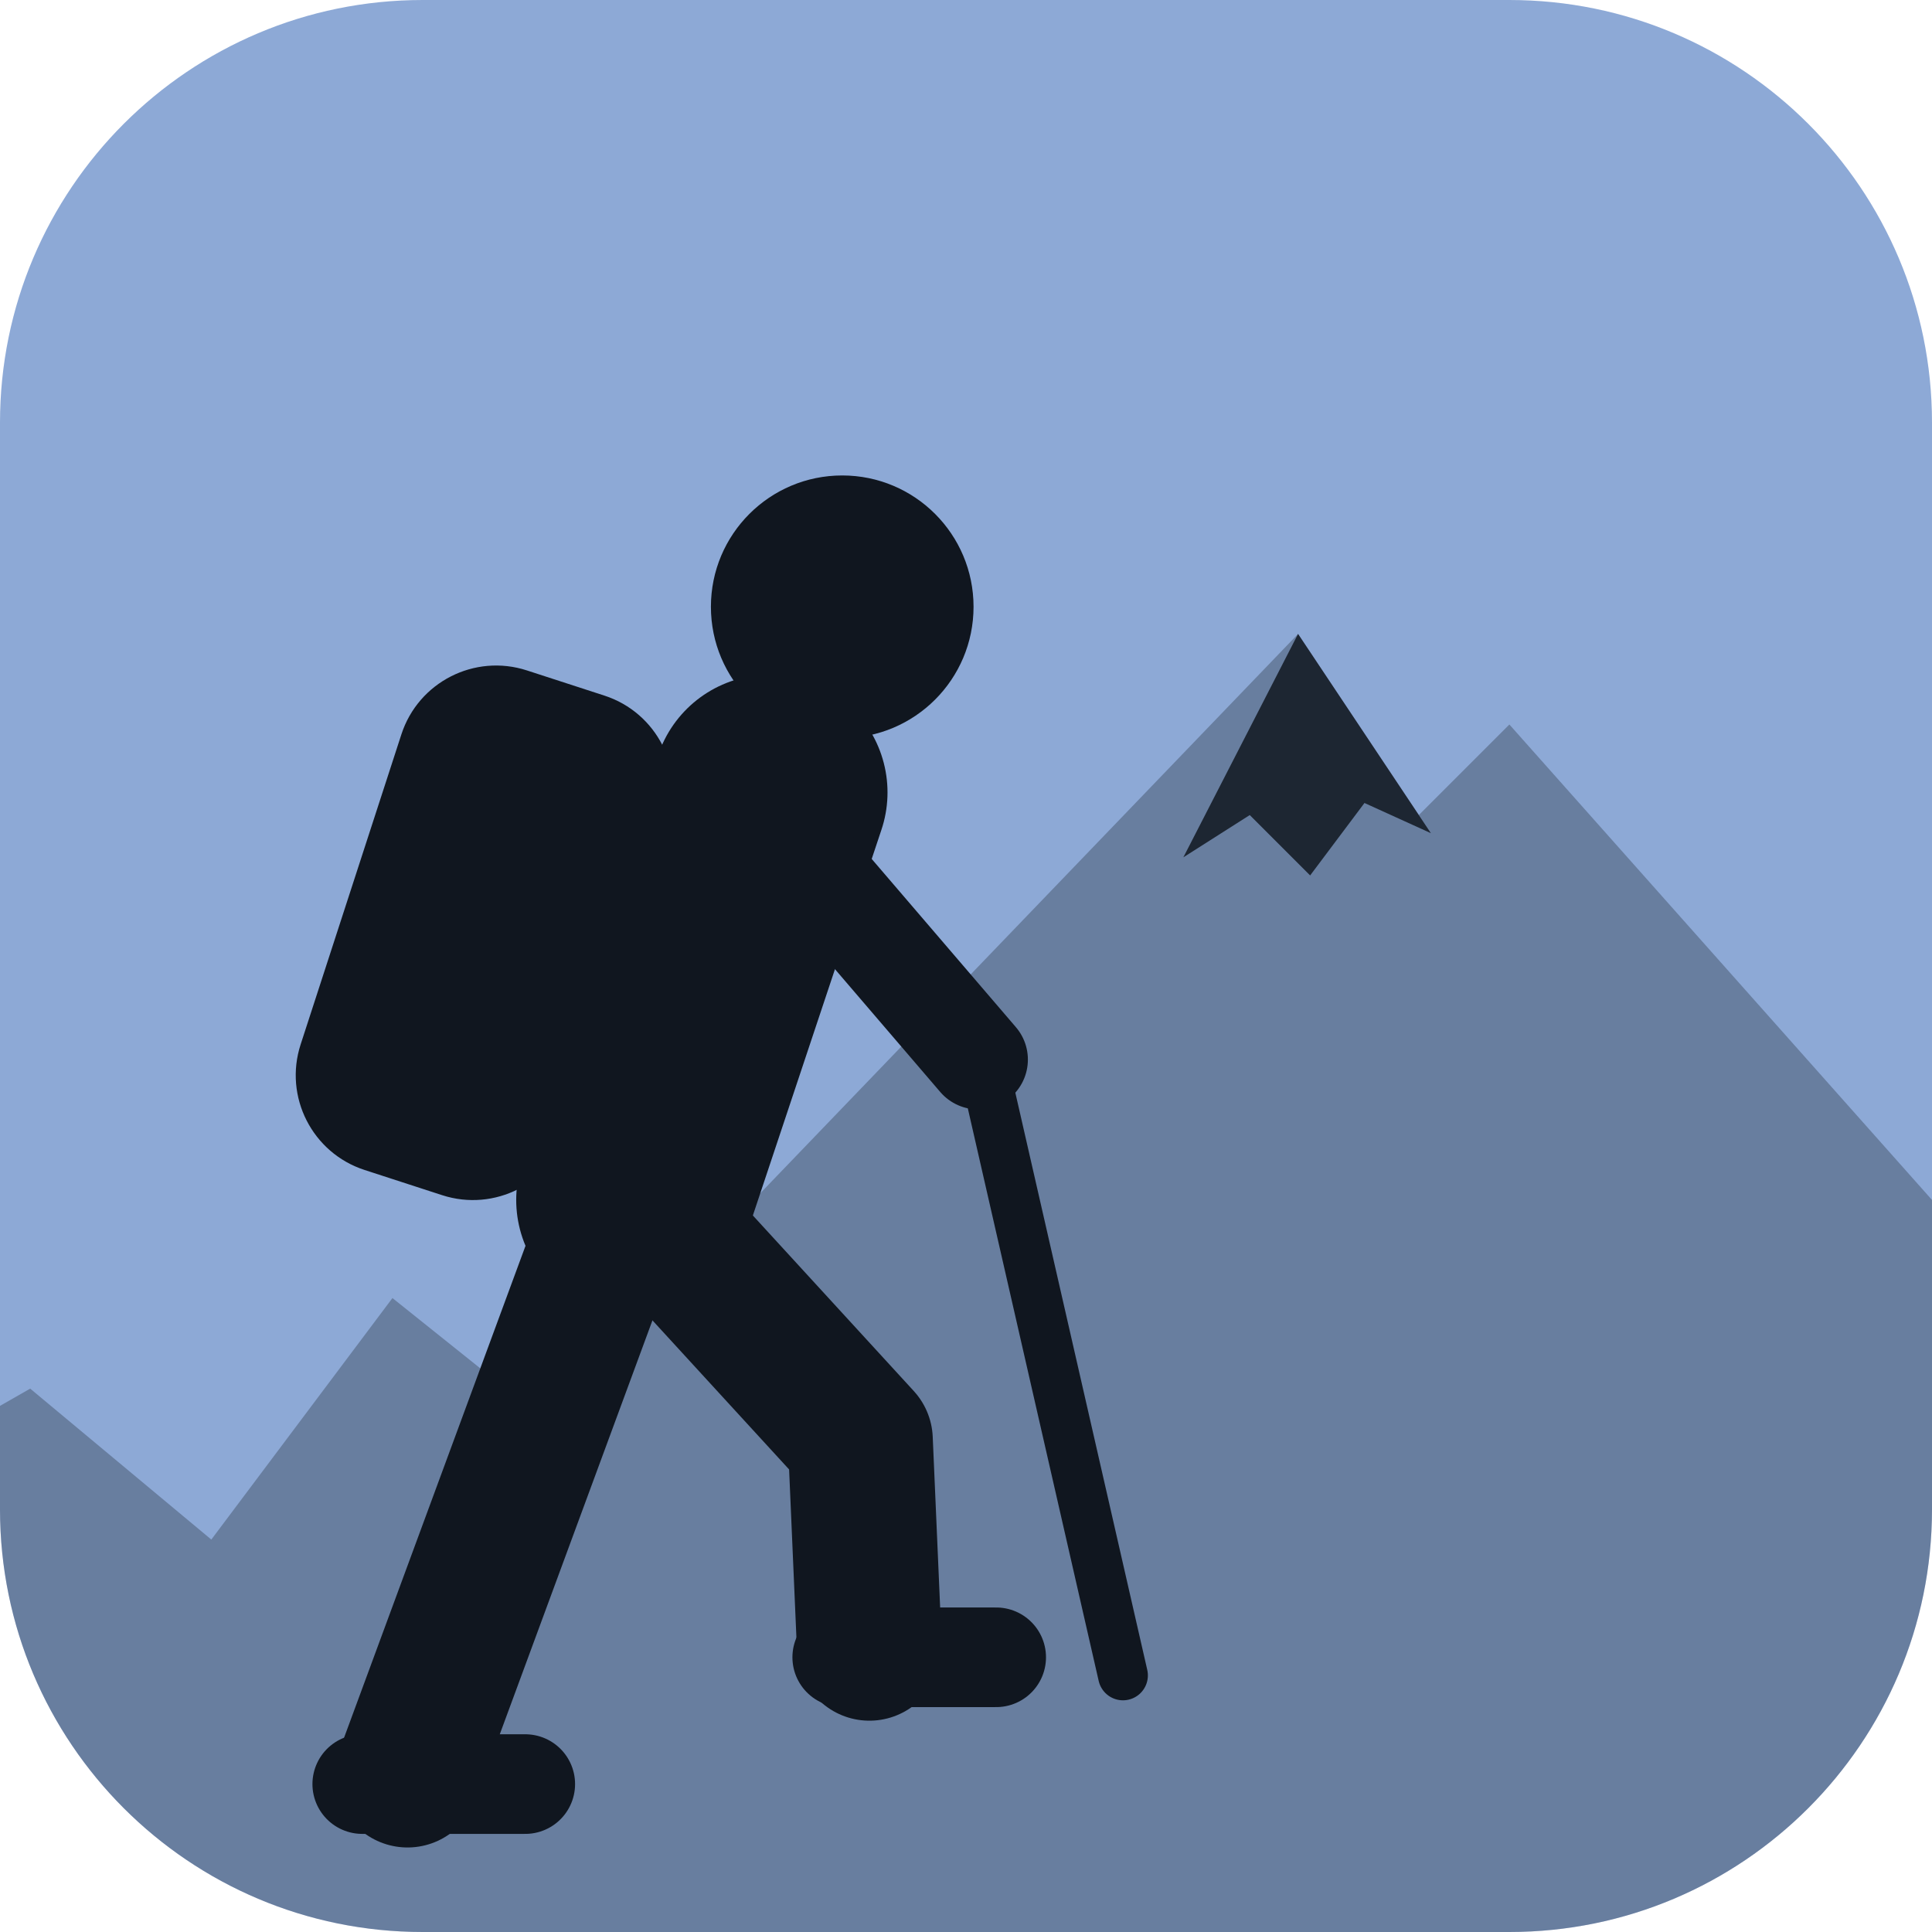
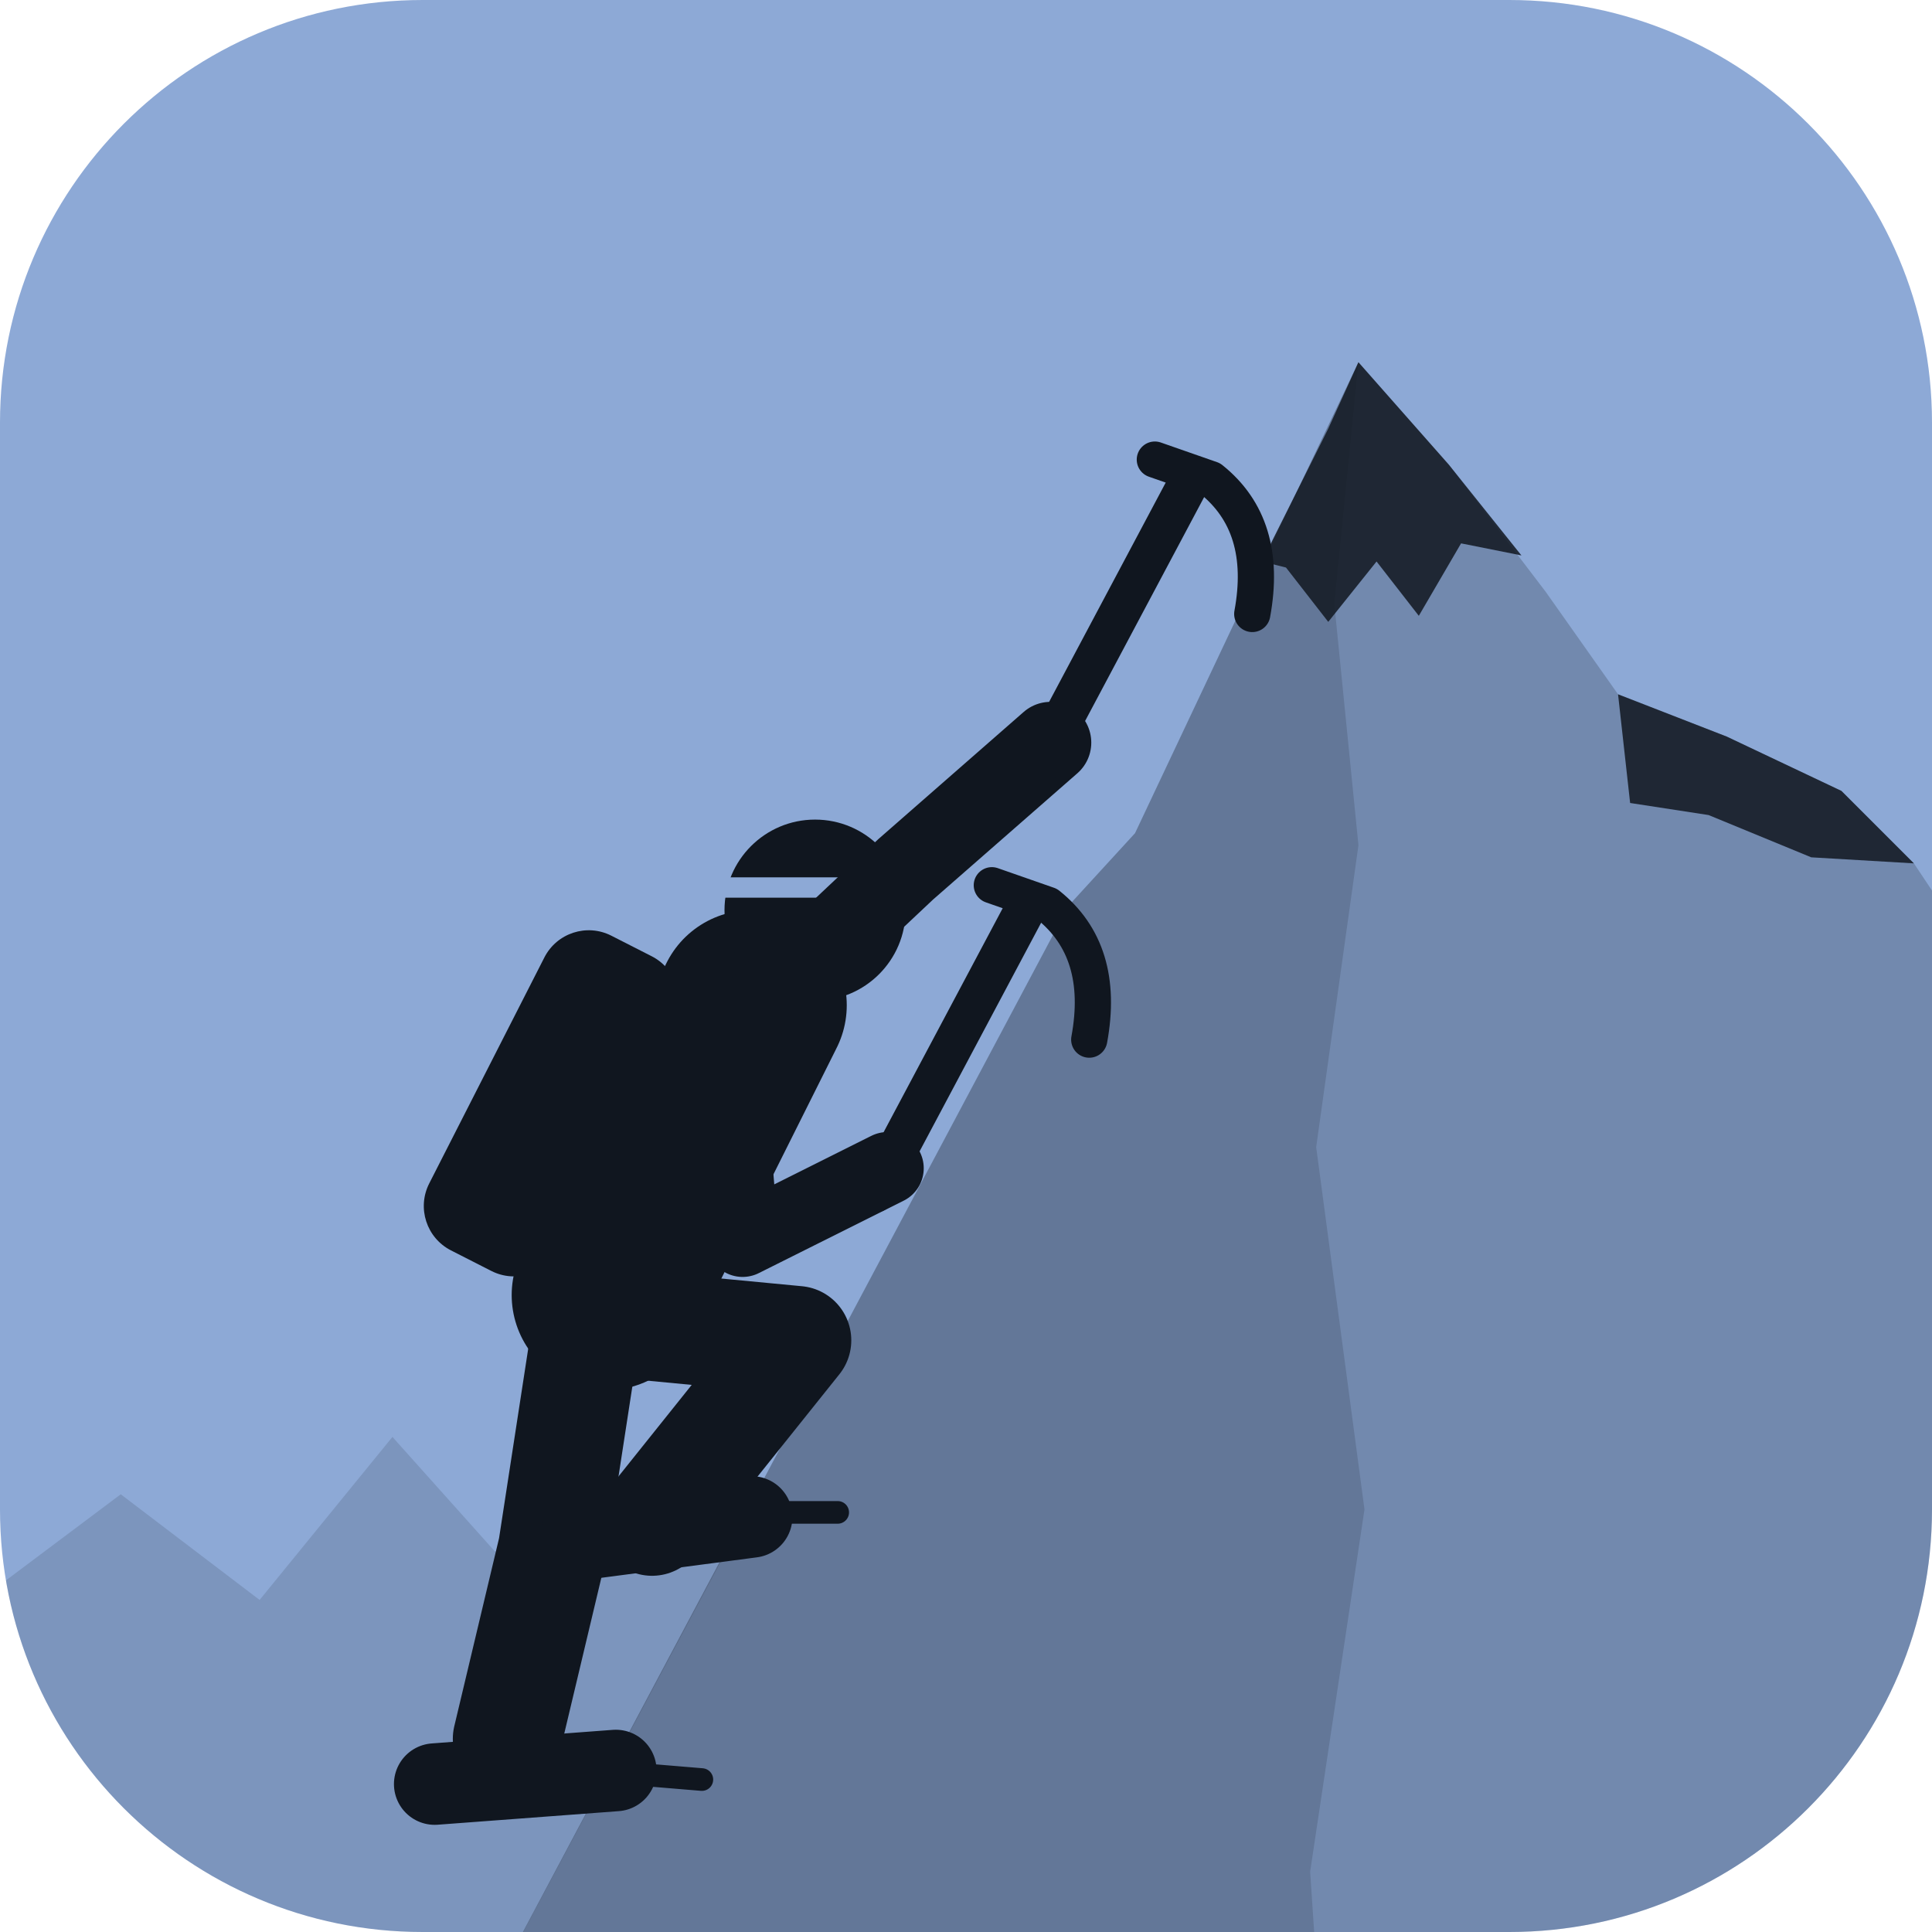
<svg xmlns="http://www.w3.org/2000/svg" viewBox="0 0 64 64">
  <defs>
    <clipPath id="hp-lift-ruta">
      <rect width="64" height="64" rx="14" />
    </clipPath>
  </defs>
  <g clip-path="url(#hp-lift-ruta)">
    <rect width="64" height="64" fill="#8da9d6" />
-     <g opacity=".3">
-       <path d="M-6 70V50l7-4 6 5 6-8 5 4 25-26 4 6 3-3 16 18V70z" fill="#10161f" />
+     <g>
+       <path d="M-2 71V54L4 49.5L8.6 53L13 47.6L16.4 51.4L20 49.2L24 51.5L13.6 71z" fill="#10161f" opacity=".14" />
+       <path d="M13.6 71L35.4 30L37.6 27.6L41 20.4L45 12L48 15.4L51.2 19.6L53.6 23L57.2 24.4L61 26.2L63.4 28.6L67 34L72 42V71z" fill="#10161f" opacity=".22" />
+       <path d="M13.6 71L35.4 30L37.6 27.6L41 20.4L45 12L44.2 20L45 28L43.6 38L45.2 50L43.4 62L44 71z" fill="#10161f" opacity=".16" />
+       <path d="M45 12L48 15.4L50.4 18.4L48.4 18L47 20.4L45.6 18.6L44 20.6L42.6 18.8L41.8 18.6L44 14.2Z" fill="#10161f" opacity=".85" />
+       <path d="M53.6 23L57.2 24.4L61 26.2L63.4 28.6L60 28.4L56.6 27L54 26.6Z" fill="#10161f" opacity=".85" />
    </g>
-     <path d="M43 21 L47.4 27.6 L45.2 26.6 L43.4 29 L41.4 27 L39.2 28.4 Z" fill="#10161f" opacity=".85" />
-     <g transform="translate(21 60) scale(1.5)" stroke="#10161f" stroke-linecap="round" stroke-linejoin="round" fill="none">
-       <path d="M-0.5 -13 L-5 -0.8" stroke-width="3.2" />
-       <path d="M0.6 -13 L5 -8.2 L5.2 -3.6" stroke-width="3.2" />
-       <path d="M-6 -0.6 h3.6" stroke-width="2.2" />
-       <path d="M4.6 -3.4 h3.4" stroke-width="2.2" />
-       <path d="M0 -13.5 L3 -22.5" stroke-width="5.2" />
-       <path d="M7.6 -17 L10.8 -3" stroke-width="1.1" />
-       <path d="M3.4 -21.5 L7.6 -16.6" stroke-width="2.2" />
-       <rect x="-6.4" y="-25.2" width="6.2" height="11.6" rx="2.2" transform="rotate(18 -3.3 -19.4)" fill="#10161f" stroke="none" />
-       <circle cx="4.6" cy="-26.6" r="2.9" fill="#10161f" stroke="none" />
+     <g transform="translate(19.5 60) scale(1.5)" stroke="#10161f" stroke-linecap="round" stroke-linejoin="round" fill="none">
+       <g transform="translate(6.6 -14.2) rotate(28)" stroke="#10161f" stroke-linecap="round" fill="none">
+         <path d="M0 0.6 L0 -6.4" stroke-width="0.9" />
+         <path d="M-0.9 -6.6 L0.4 -6.8 Q2 -6.5 2.6 -4.6" stroke-width="0.8" />
+       </g>
+       <path d="M3 -17.4 L3.4 -12.6 L6.6 -14.2" stroke-width="1.6" />
+       <path d="M0 -11 L-0.8 -5.8 L-1.8 -1.6" stroke-width="2.4" />
+       <path d="M-3.4 -0.6 L0.6 -0.9" stroke-width="1.8" />
+       <path d="M1.3 -0.8 L2.5 -0.7" stroke-width="0.5" />
+       <rect x="-2.6" y="-19" width="3.2" height="7.8" rx="1.1" transform="rotate(27 0.2 -15)" fill="#10161f" stroke="none" />
+       <path d="M0.4 -11.4 L3.6 -17.8" stroke-width="4.2" />
+       <path d="M0.4 -10.8 L4.6 -10.4 L1.4 -6.4" stroke-width="2.4" />
+       <path d="M-0.2 -6 L3.6 -6.5" stroke-width="1.8" />
+       <path d="M4.3 -6.6 L5.5 -6.6" stroke-width="0.5" />
+       <circle cx="5" cy="-19.9" r="2" fill="#10161f" stroke="none" />
+       <path d="M2.9 -20.4 L7.3 -20.4" stroke="#8da9d6" stroke-width="0.45" />
+       <path d="M3.6 -17.6 L7 -20.8 L10.2 -23.6" stroke-width="1.8" />
+       <g transform="translate(10.2 -23.6) rotate(28)" stroke="#10161f" stroke-linecap="round" fill="none">
+         <path d="M0 0.6 L0 -6.4" stroke-width="0.9" />
+         <path d="M-0.9 -6.6 L0.4 -6.8 Q2 -6.5 2.6 -4.6" stroke-width="0.8" />
+       </g>
    </g>
  </g>
</svg>
